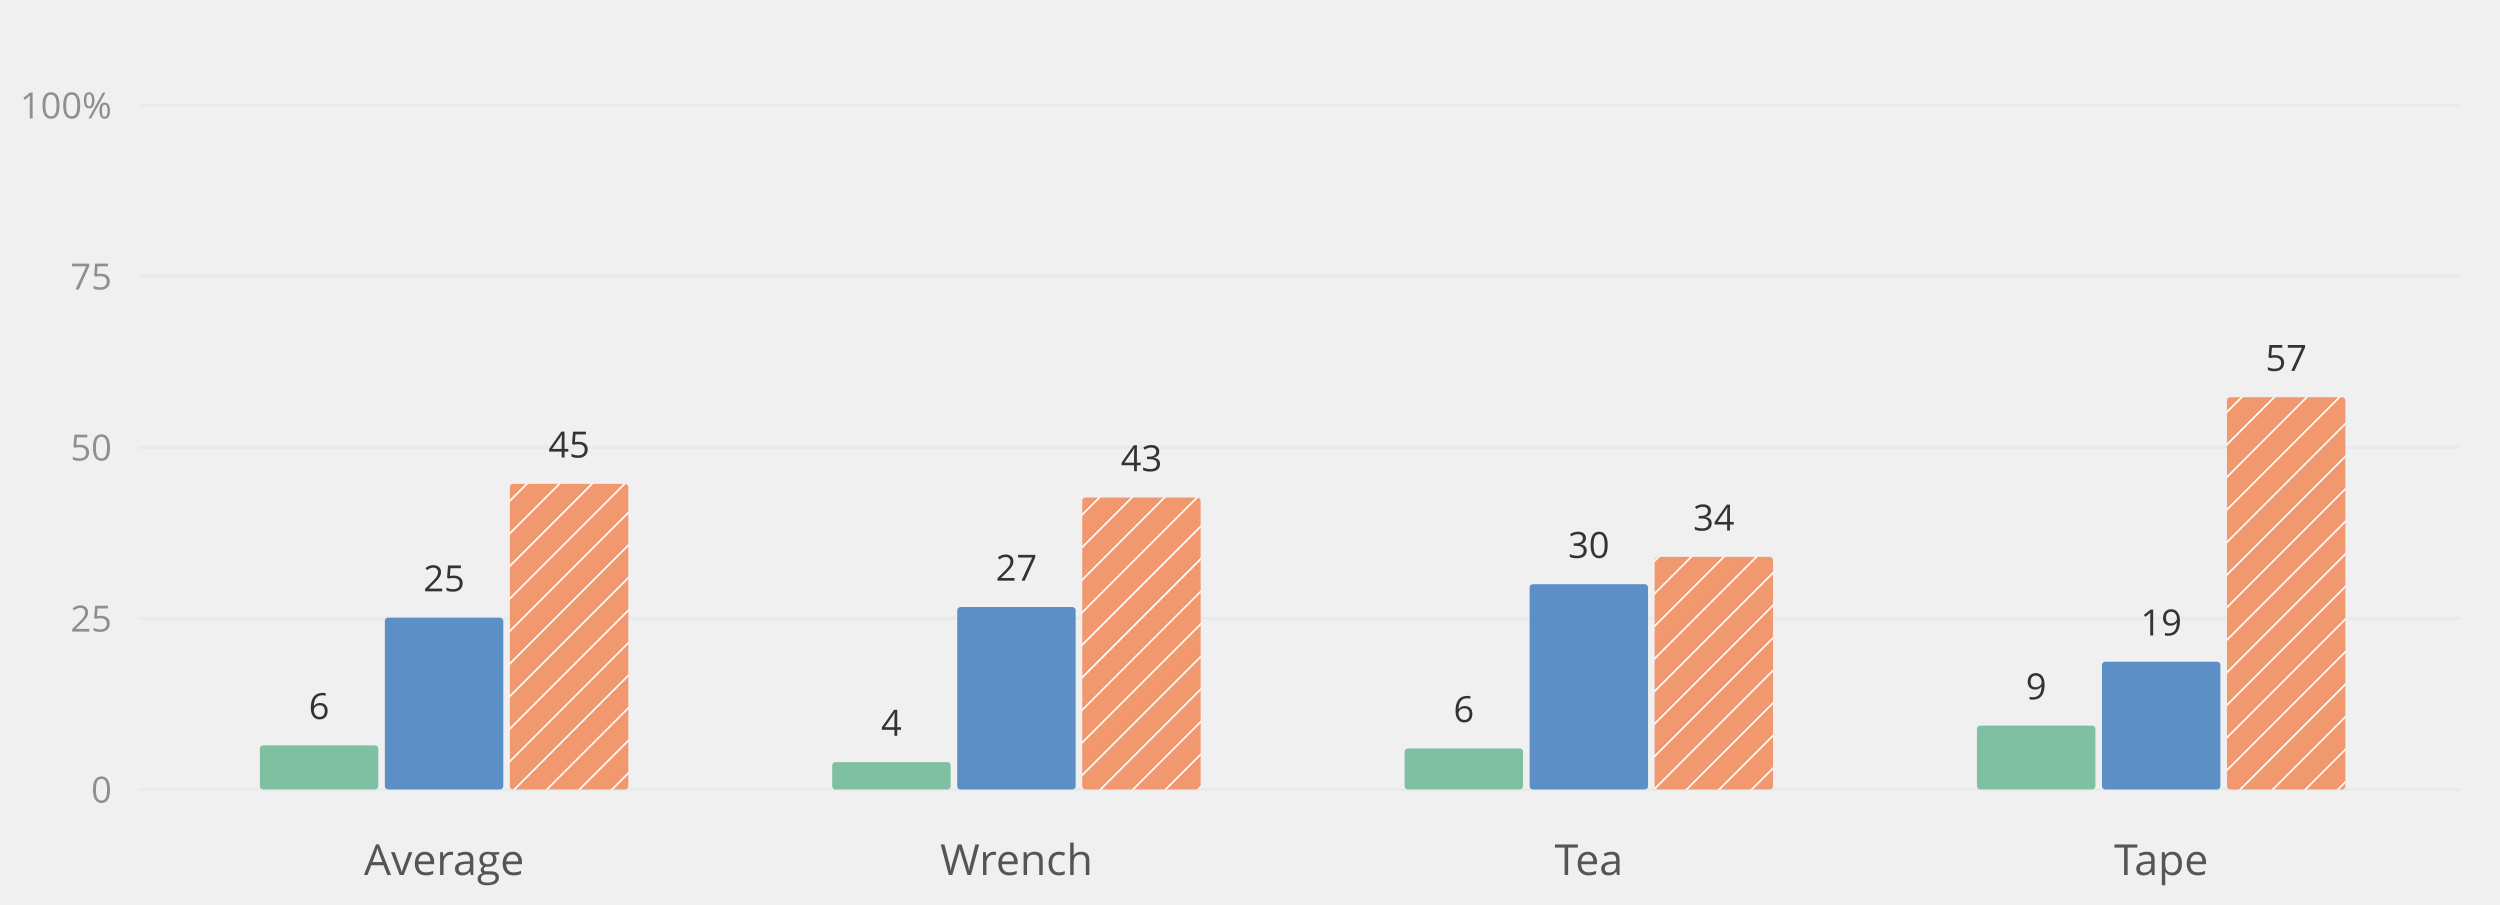
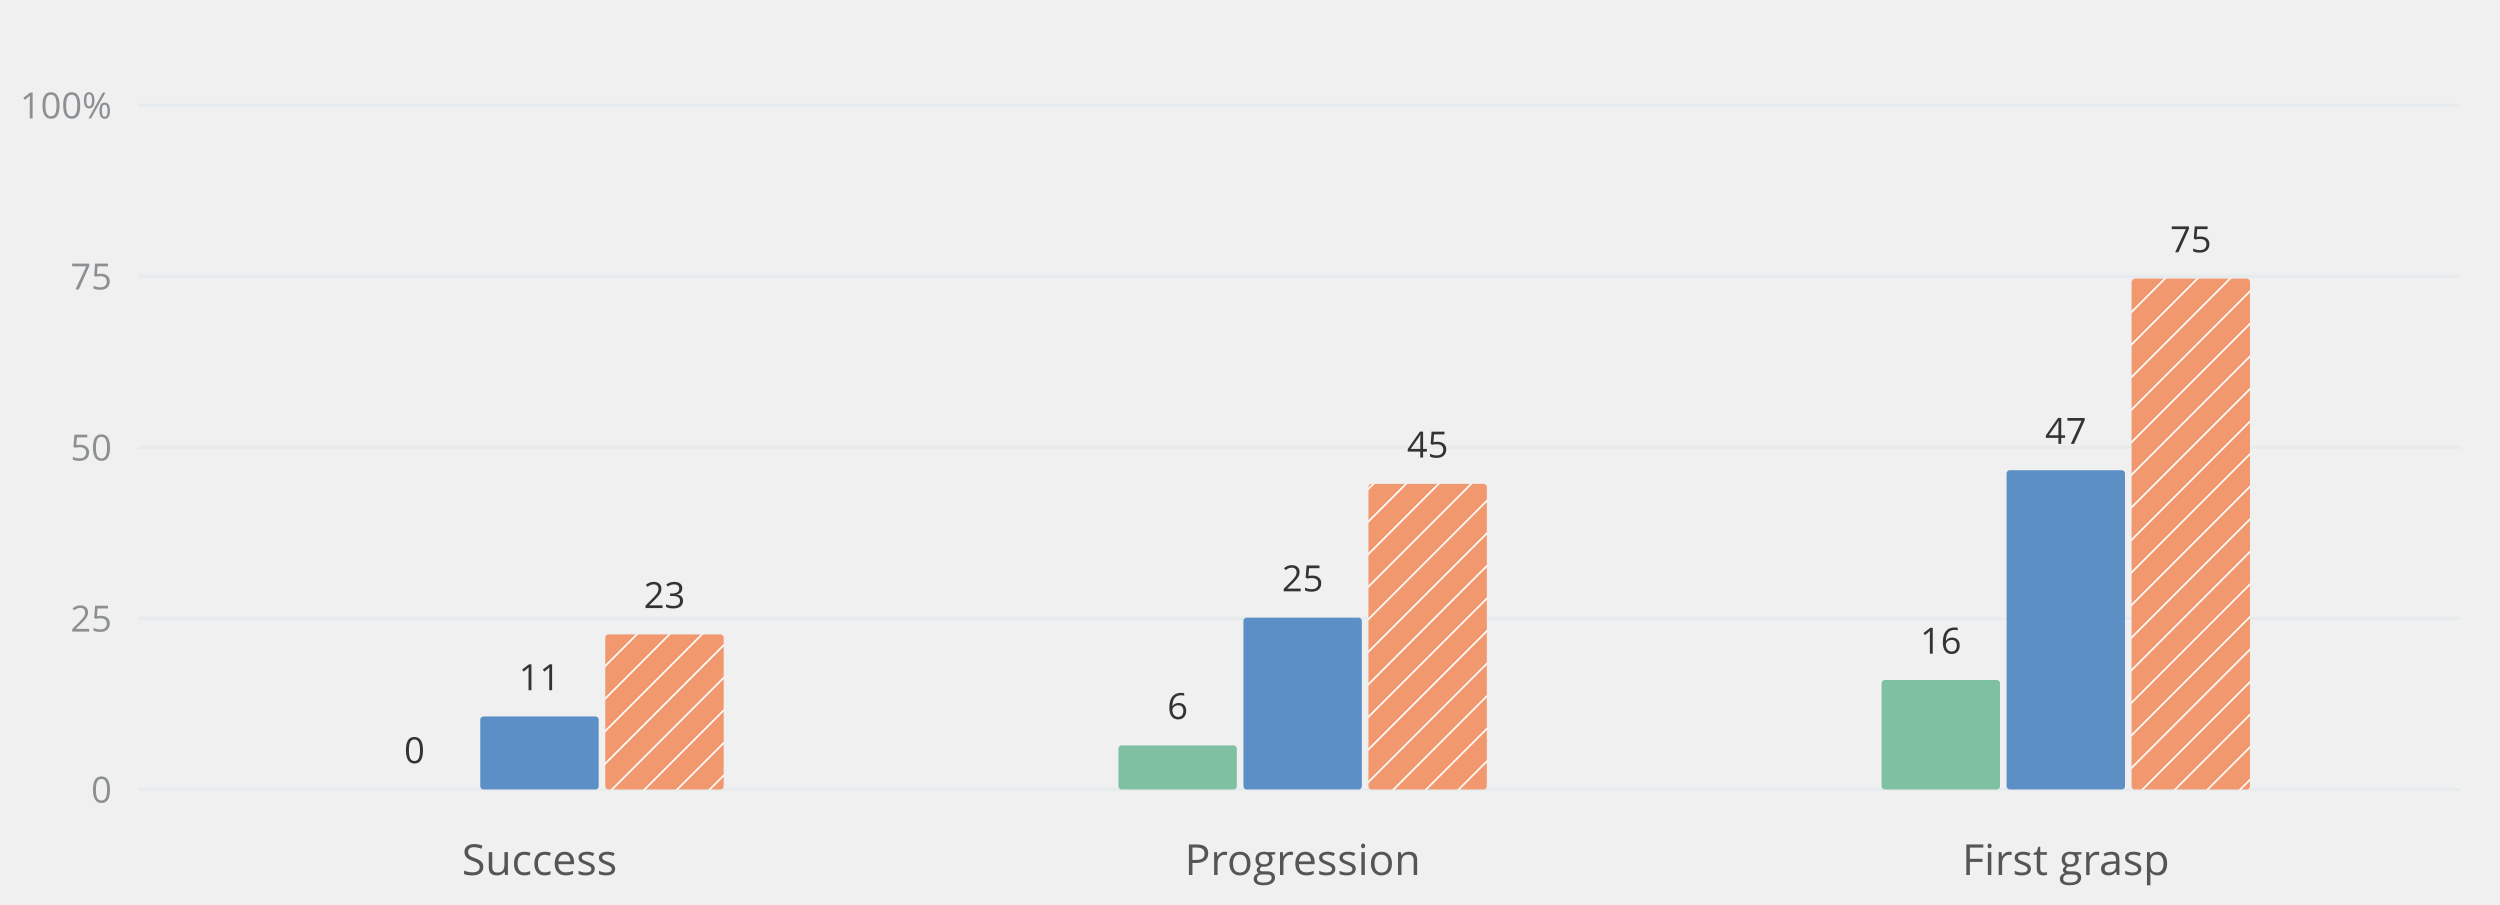
<svg xmlns="http://www.w3.org/2000/svg" width="760" height="275" viewBox="0 0 760 275" role="img" aria-labelledby="title desc">
  <defs>
    <pattern id="hatch" width="7" height="7" patternUnits="userSpaceOnUse" patternTransform="rotate(45)">
      <rect width="7" height="7" fill="#f2986f" />
      <path d="M0 0V7" stroke="#fff" stroke-width="1" />
    </pattern>
  </defs>
  <style>text{font-family:"Avenir Next",Avenir,"Open Sans",sans-serif;fill:#555;font-size:13px}.tick{fill:#8c9093;font-size:11px}.value{fill:#333;font-size:11px}.grid{stroke:#e8ebed;stroke-width:1}</style>
  <line class="grid" x1="42" x2="748" y1="240.0" y2="240.0" />
  <text class="tick" x="34" y="244.0" text-anchor="end">0</text>
  <line class="grid" x1="42" x2="748" y1="188.0" y2="188.0" />
  <text class="tick" x="34" y="192.0" text-anchor="end">25</text>
  <line class="grid" x1="42" x2="748" y1="136.0" y2="136.0" />
  <text class="tick" x="34" y="140.0" text-anchor="end">50</text>
  <line class="grid" x1="42" x2="748" y1="84.0" y2="84.0" />
  <text class="tick" x="34" y="88.0" text-anchor="end">75</text>
  <line class="grid" x1="42" x2="748" y1="32.0" y2="32.0" />
  <text class="tick" x="34" y="36.0" text-anchor="end">100%</text>
-   <rect x="79.0" y="226.596" width="36" height="13.404" rx="1" fill="#7fc0a3" />
-   <text class="value" x="97.0" y="218.596" text-anchor="middle">6</text>
-   <rect x="117.0" y="187.769" width="36" height="52.231" rx="1" fill="#5c8fc5" />
-   <text class="value" x="135.0" y="179.769" text-anchor="middle">25</text>
-   <rect x="155.0" y="147.093" width="36" height="92.907" rx="1" fill="url(#hatch)" />
-   <text class="value" x="173.0" y="139.093" text-anchor="middle">45</text>
-   <text x="135.0" y="266" text-anchor="middle">Average</text>
-   <rect x="253.0" y="231.68" width="36" height="8.32" rx="1" fill="#7fc0a3" />
-   <text class="value" x="271.0" y="223.68" text-anchor="middle">4</text>
-   <rect x="291.0" y="184.533" width="36" height="55.467" rx="1" fill="#5c8fc5" />
-   <text class="value" x="309.0" y="176.533" text-anchor="middle">27</text>
-   <rect x="329.0" y="151.253" width="36" height="88.747" rx="1" fill="url(#hatch)" />
-   <text class="value" x="347.0" y="143.253" text-anchor="middle">43</text>
-   <text x="309.0" y="266" text-anchor="middle">Wrench</text>
-   <rect x="427.0" y="227.52" width="36" height="12.48" rx="1" fill="#7fc0a3" />
-   <text class="value" x="445.0" y="219.52" text-anchor="middle">6</text>
-   <rect x="465.0" y="177.6" width="36" height="62.4" rx="1" fill="#5c8fc5" />
-   <text class="value" x="483.0" y="169.6" text-anchor="middle">30</text>
-   <rect x="503.0" y="169.28" width="36" height="70.72" rx="1" fill="url(#hatch)" />
-   <text class="value" x="521.0" y="161.28" text-anchor="middle">34</text>
-   <text x="483.0" y="266" text-anchor="middle">Tea</text>
-   <rect x="601.0" y="220.587" width="36" height="19.413" rx="1" fill="#7fc0a3" />
-   <text class="value" x="619.0" y="212.587" text-anchor="middle">9</text>
-   <rect x="639.0" y="201.173" width="36" height="38.827" rx="1" fill="#5c8fc5" />
-   <text class="value" x="657.0" y="193.173" text-anchor="middle">19</text>
-   <rect x="677.0" y="120.747" width="36" height="119.253" rx="1" fill="url(#hatch)" />
-   <text class="value" x="695.0" y="112.747" text-anchor="middle">57</text>
-   <text x="657.0" y="266" text-anchor="middle">Tape</text>
+   <rect x="108.0" y="240.0" width="36" height="0.0" rx="1" fill="#7fc0a3" />
+   <text class="value" x="126.0" y="232.0" text-anchor="middle">0</text>
+   <rect x="146.0" y="217.813" width="36" height="22.187" rx="1" fill="#5c8fc5" />
+   <text class="value" x="164.0" y="209.813" text-anchor="middle">11</text>
+   <rect x="184.0" y="192.853" width="36" height="47.147" rx="1" fill="url(#hatch)" />
+   <text class="value" x="202.0" y="184.853" text-anchor="middle">23</text>
+   <text x="164.0" y="266" text-anchor="middle">Success</text>
+   <rect x="340.0" y="226.596" width="36" height="13.404" rx="1" fill="#7fc0a3" />
+   <text class="value" x="358.0" y="218.596" text-anchor="middle">6</text>
+   <rect x="378.0" y="187.769" width="36" height="52.231" rx="1" fill="#5c8fc5" />
+   <text class="value" x="396.0" y="179.769" text-anchor="middle">25</text>
+   <rect x="416.0" y="147.093" width="36" height="92.907" rx="1" fill="url(#hatch)" />
+   <text class="value" x="434.0" y="139.093" text-anchor="middle">45</text>
+   <text x="396.0" y="266" text-anchor="middle">Progression</text>
+   <rect x="572.0" y="206.72" width="36" height="33.28" rx="1" fill="#7fc0a3" />
+   <text class="value" x="590.0" y="198.72" text-anchor="middle">16</text>
+   <rect x="610.0" y="142.933" width="36" height="97.067" rx="1" fill="#5c8fc5" />
+   <text class="value" x="628.0" y="134.933" text-anchor="middle">47</text>
+   <rect x="648.0" y="84.693" width="36" height="155.307" rx="1" fill="url(#hatch)" />
+   <text class="value" x="666.0" y="76.693" text-anchor="middle">75</text>
+   <text x="628.0" y="266" text-anchor="middle">First grasp</text>
</svg>
